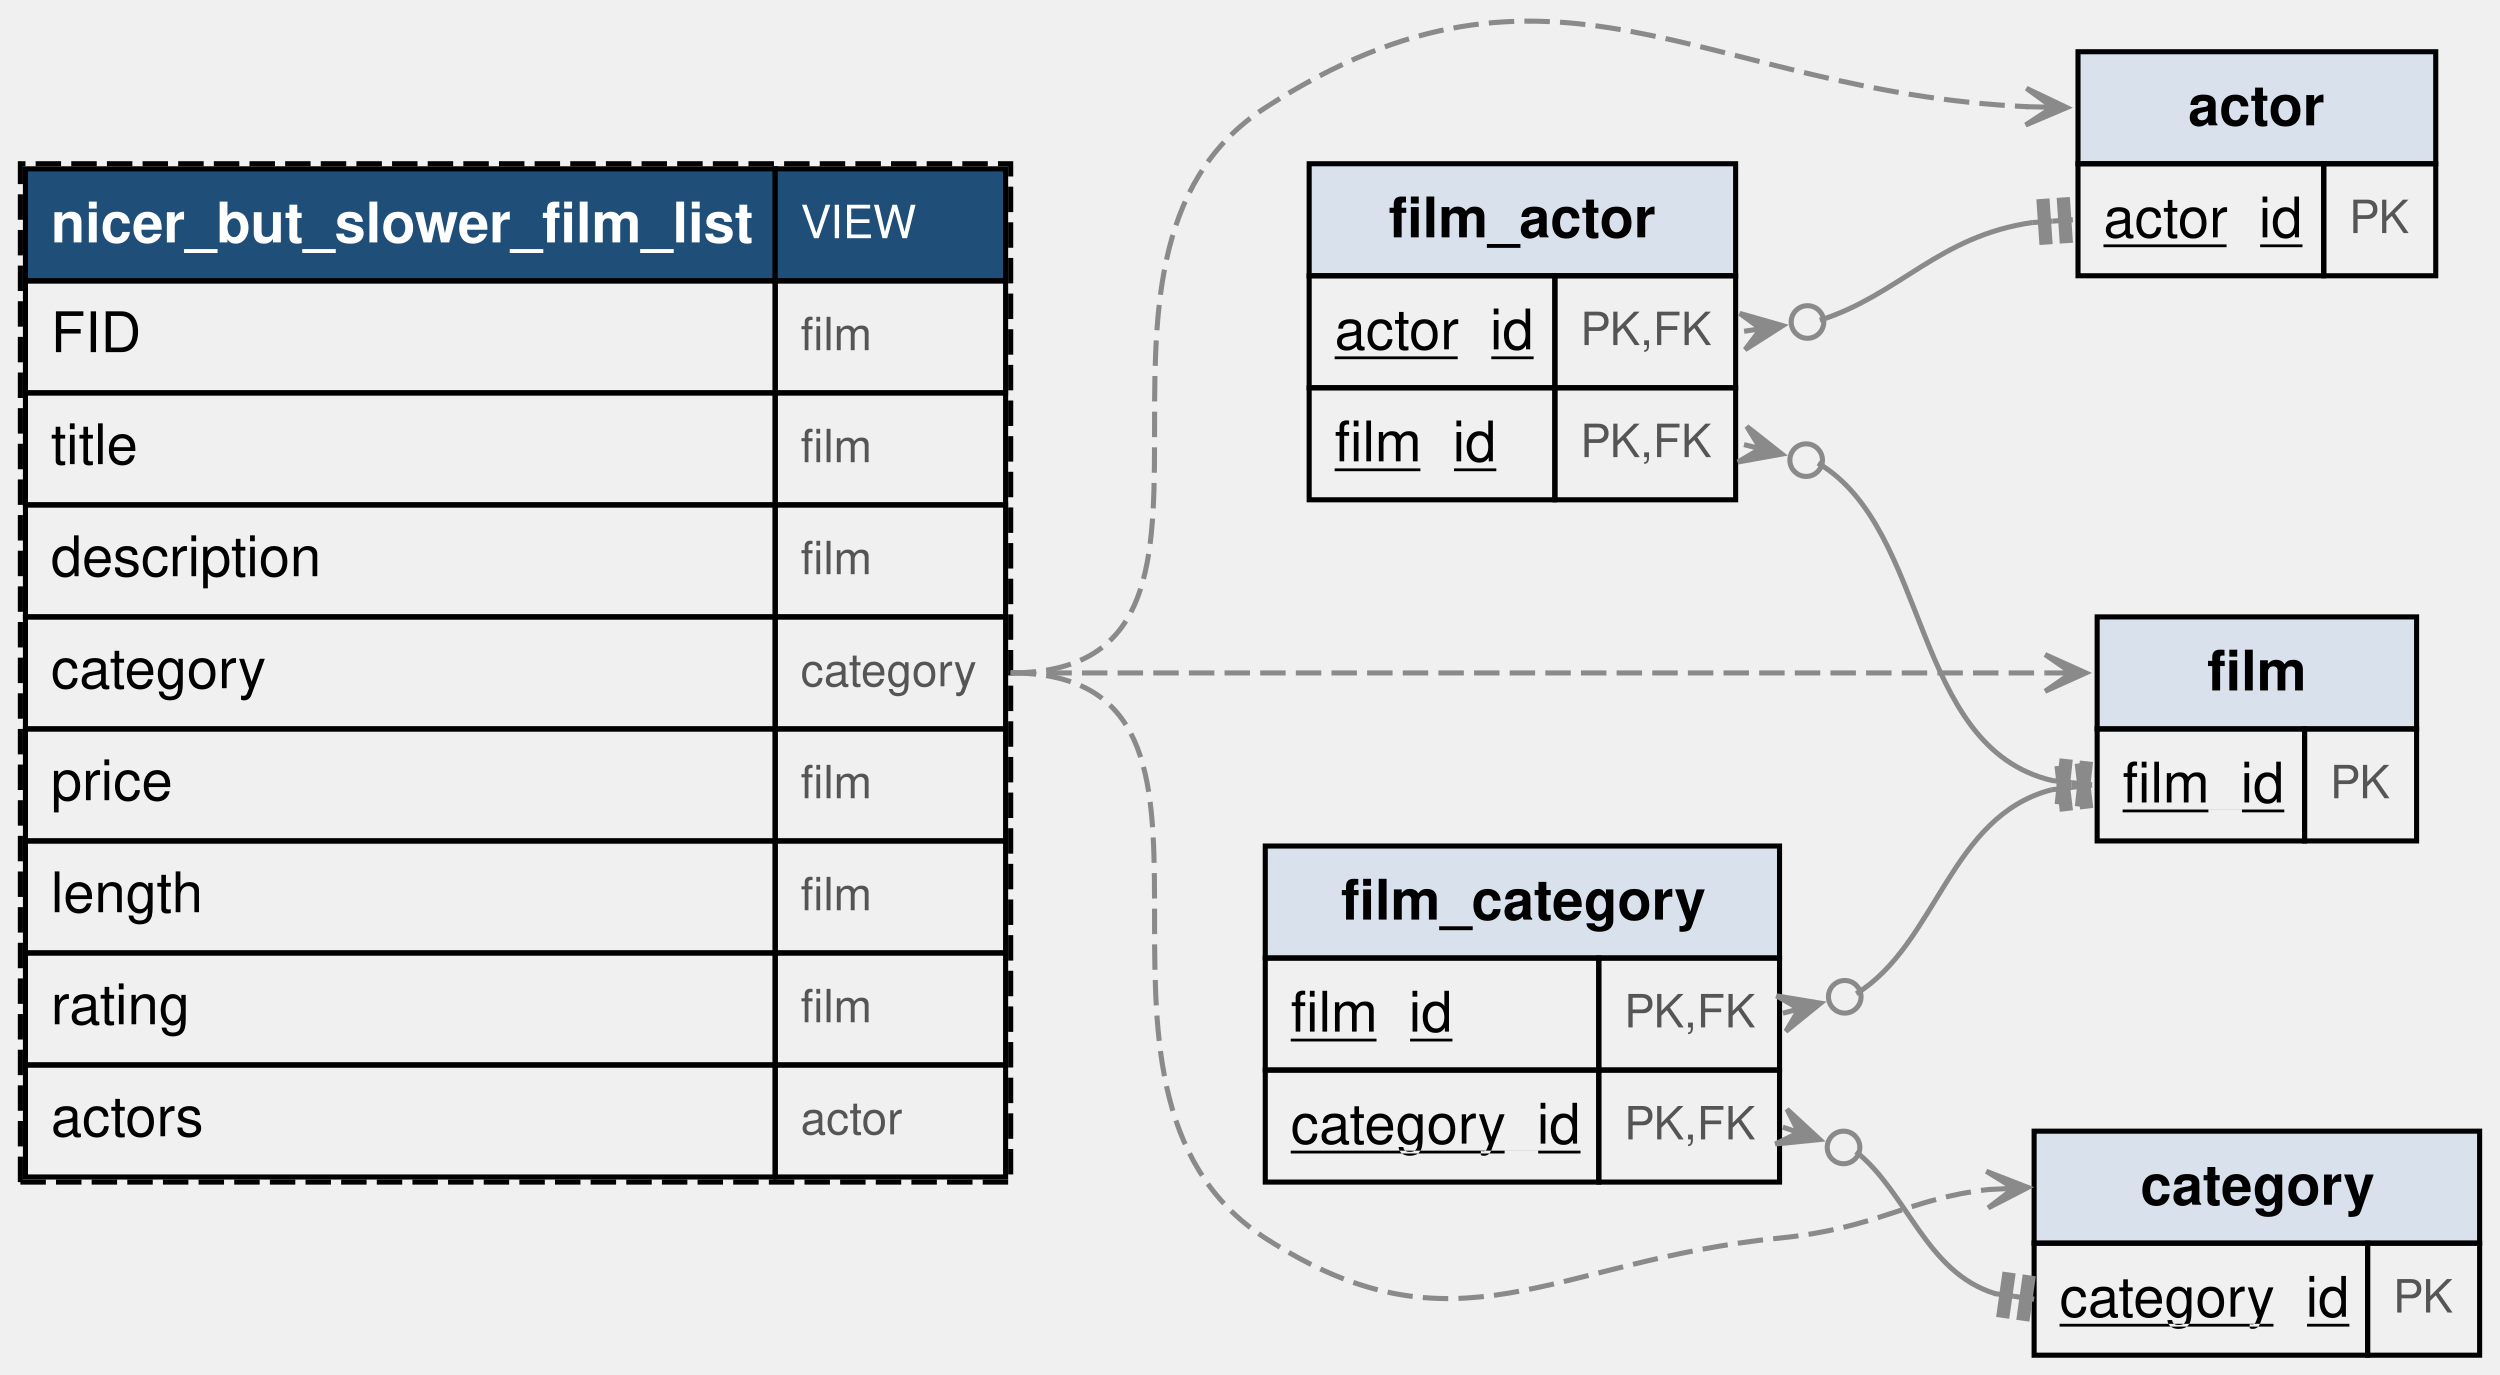
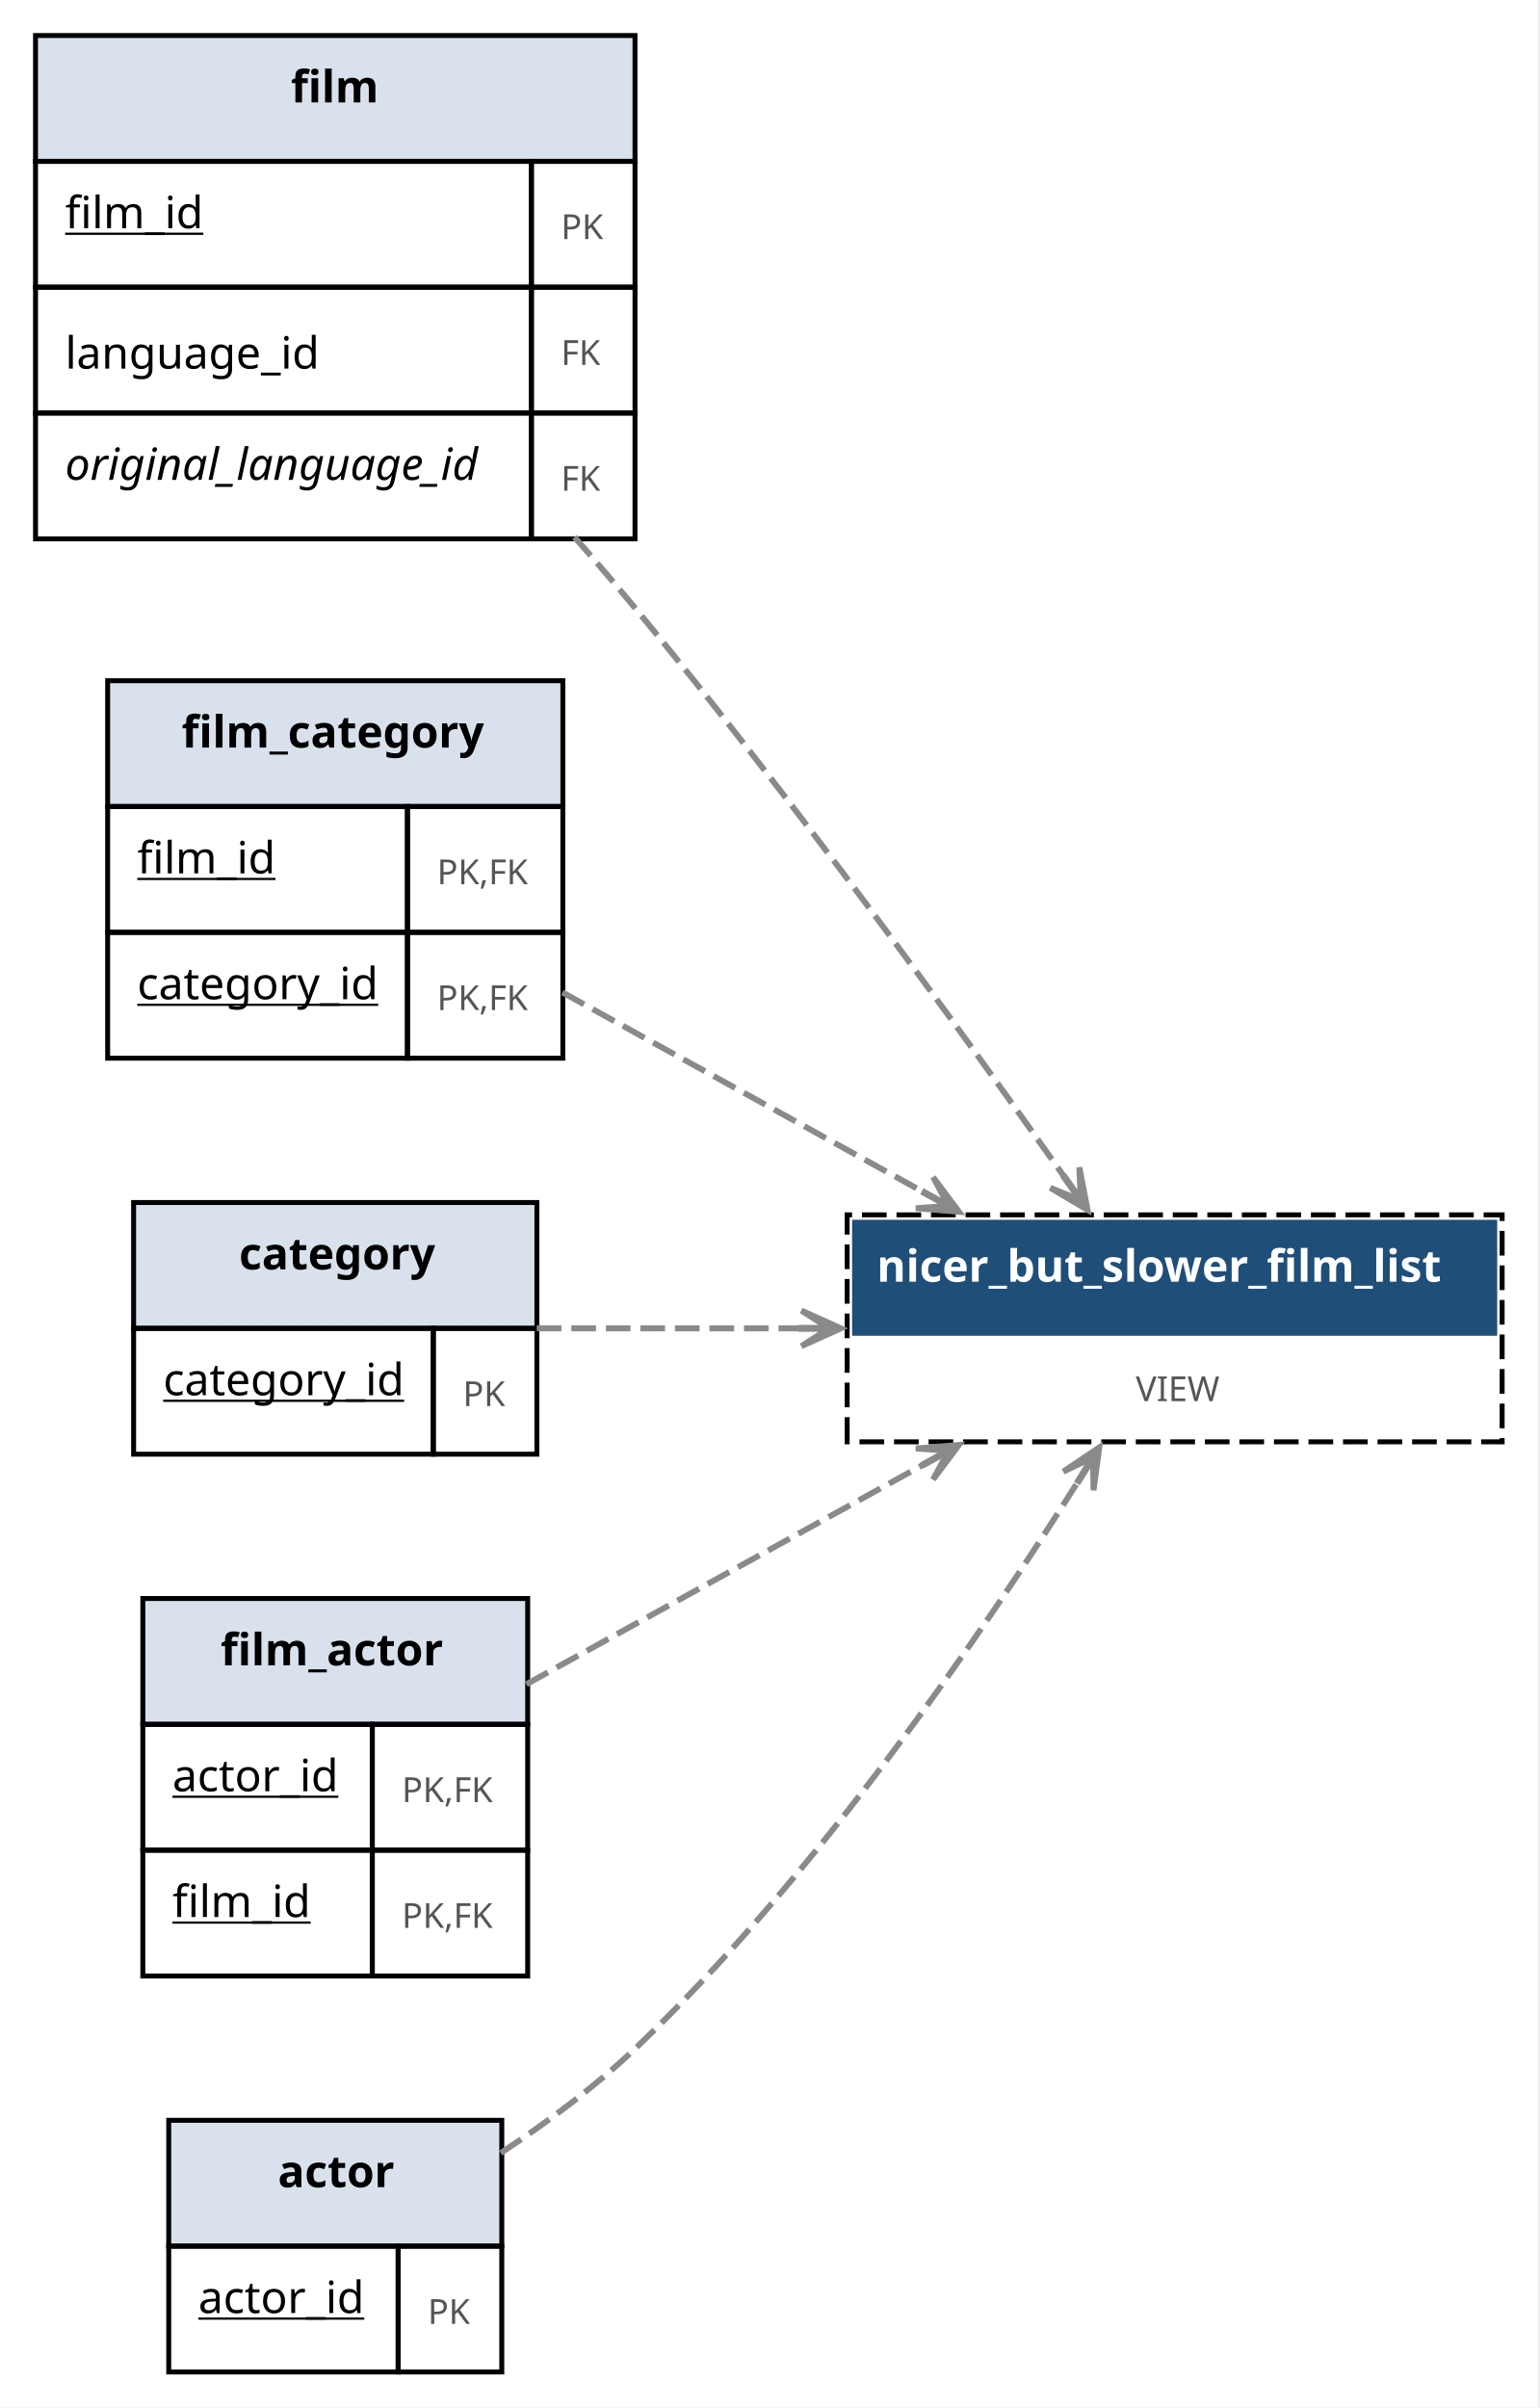
- <svg xmlns="http://www.w3.org/2000/svg" width="491pt" height="270pt" viewBox="0.00 0.00 491.00 270.00">
-   <g id="graph0" class="graph" transform="scale(1 1) rotate(0) translate(4 266.16)">
+ <svg xmlns="http://www.w3.org/2000/svg" width="312pt" height="488pt" viewBox="0.00 0.00 312.00 488.00">
+   <g id="graph0" class="graph" transform="scale(1 1) rotate(0) translate(7.2 480.7)">
+     <polygon fill="white" stroke="none" points="-7.2,7.2 -7.2,-480.7 304.45,-480.7 304.45,7.2 -7.2,7.2" />
    <g id="node1" class="node">
-       <polygon fill="none" stroke="black" stroke-dasharray="5,2" points="0,-34 0,-234 194.5,-234 194.5,-34 0,-34" />
-       <polygon fill="#1f4e79" stroke="none" stroke-dasharray="5,2" points="1,-211 1,-233 148.25,-233 148.25,-211 1,-211" />
-       <polygon fill="none" stroke="black" points="1,-211 1,-233 148.25,-233 148.25,-211 1,-211" />
-       <text xml:space="preserve" text-anchor="start" x="6" y="-218.55" font-family="Helvetica,sans-Serif" font-weight="bold" font-size="11.00" fill="white">nicer_but_slower_film_list</text>
-       <polygon fill="#1f4e79" stroke="none" points="148.25,-211 148.25,-233 193.5,-233 193.5,-211 148.25,-211" />
-       <polygon fill="none" stroke="black" points="148.25,-211 148.25,-233 193.5,-233 193.5,-211 148.25,-211" />
-       <text xml:space="preserve" text-anchor="start" x="153.25" y="-219.38" font-family="Helvetica,sans-Serif" font-size="9.00" fill="white">VIEW</text>
-       <polygon fill="none" stroke="black" points="1,-189 1,-211 148.25,-211 148.25,-189 1,-189" />
-       <text xml:space="preserve" text-anchor="start" x="6" y="-197" font-family="Helvetica,sans-Serif" font-size="11.00">FID</text>
-       <polygon fill="none" stroke="black" points="148.25,-189 148.25,-211 193.5,-211 193.5,-189 148.25,-189" />
-       <text xml:space="preserve" text-anchor="start" x="153.25" y="-197.38" font-family="Helvetica,sans-Serif" font-size="9.00" fill="#555555">film</text>
-       <polygon fill="none" stroke="black" points="1,-167 1,-189 148.25,-189 148.25,-167 1,-167" />
-       <text xml:space="preserve" text-anchor="start" x="6" y="-175" font-family="Helvetica,sans-Serif" font-size="11.00">title</text>
-       <polygon fill="none" stroke="black" points="148.25,-167 148.25,-189 193.5,-189 193.5,-167 148.25,-167" />
-       <text xml:space="preserve" text-anchor="start" x="153.25" y="-175.38" font-family="Helvetica,sans-Serif" font-size="9.00" fill="#555555">film</text>
-       <polygon fill="none" stroke="black" points="1,-145 1,-167 148.25,-167 148.25,-145 1,-145" />
-       <text xml:space="preserve" text-anchor="start" x="6" y="-153" font-family="Helvetica,sans-Serif" font-size="11.00">description</text>
-       <polygon fill="none" stroke="black" points="148.25,-145 148.25,-167 193.5,-167 193.5,-145 148.25,-145" />
-       <text xml:space="preserve" text-anchor="start" x="153.25" y="-153.38" font-family="Helvetica,sans-Serif" font-size="9.00" fill="#555555">film</text>
-       <polygon fill="none" stroke="black" points="1,-123 1,-145 148.25,-145 148.25,-123 1,-123" />
-       <text xml:space="preserve" text-anchor="start" x="6" y="-131" font-family="Helvetica,sans-Serif" font-size="11.00">category</text>
-       <polygon fill="none" stroke="black" points="148.25,-123 148.25,-145 193.5,-145 193.5,-123 148.25,-123" />
-       <text xml:space="preserve" text-anchor="start" x="153.25" y="-131.38" font-family="Helvetica,sans-Serif" font-size="9.00" fill="#555555">category</text>
-       <polygon fill="none" stroke="black" points="1,-101 1,-123 148.25,-123 148.25,-101 1,-101" />
-       <text xml:space="preserve" text-anchor="start" x="6" y="-109" font-family="Helvetica,sans-Serif" font-size="11.00">price</text>
-       <polygon fill="none" stroke="black" points="148.25,-101 148.25,-123 193.5,-123 193.5,-101 148.25,-101" />
-       <text xml:space="preserve" text-anchor="start" x="153.25" y="-109.38" font-family="Helvetica,sans-Serif" font-size="9.00" fill="#555555">film</text>
-       <polygon fill="none" stroke="black" points="1,-79 1,-101 148.25,-101 148.25,-79 1,-79" />
-       <text xml:space="preserve" text-anchor="start" x="6" y="-87" font-family="Helvetica,sans-Serif" font-size="11.00">length</text>
-       <polygon fill="none" stroke="black" points="148.25,-79 148.25,-101 193.5,-101 193.5,-79 148.25,-79" />
-       <text xml:space="preserve" text-anchor="start" x="153.25" y="-87.38" font-family="Helvetica,sans-Serif" font-size="9.00" fill="#555555">film</text>
-       <polygon fill="none" stroke="black" points="1,-57 1,-79 148.25,-79 148.25,-57 1,-57" />
-       <text xml:space="preserve" text-anchor="start" x="6" y="-65" font-family="Helvetica,sans-Serif" font-size="11.00">rating</text>
-       <polygon fill="none" stroke="black" points="148.25,-57 148.25,-79 193.5,-79 193.5,-57 148.25,-57" />
-       <text xml:space="preserve" text-anchor="start" x="153.25" y="-65.38" font-family="Helvetica,sans-Serif" font-size="9.00" fill="#555555">film</text>
-       <polygon fill="none" stroke="black" points="1,-35 1,-57 148.25,-57 148.25,-35 1,-35" />
-       <text xml:space="preserve" text-anchor="start" x="6" y="-43" font-family="Helvetica,sans-Serif" font-size="11.00">actors</text>
-       <polygon fill="none" stroke="black" points="148.25,-35 148.25,-57 193.5,-57 193.5,-35 148.25,-35" />
-       <text xml:space="preserve" text-anchor="start" x="153.25" y="-43.38" font-family="Helvetica,sans-Serif" font-size="9.00" fill="#555555">actor</text>
+       <polygon fill="none" stroke="#000000" stroke-dasharray="5,2" points="164.5,-188.5 164.5,-234.5 297.25,-234.5 297.25,-188.5 164.5,-188.5" />
+       <polygon fill="#1f4e79" stroke="none" stroke-dasharray="5,2" points="165.5,-210 165.5,-233.5 296.25,-233.5 296.25,-210 165.5,-210" />
+       <text xml:space="preserve" text-anchor="start" x="170.5" y="-220.95" font-family="Noto Sans KR" font-weight="bold" font-size="9.00" fill="#ffffff">nicer_but_slower_film_list</text>
+       <text xml:space="preserve" text-anchor="start" x="223" y="-196.75" font-family="Noto Sans KR" font-size="7.00" fill="#555555">VIEW</text>
    </g>
    <g id="node2" class="node">
-       <polygon fill="#d9e2ec" stroke="none" points="404.12,-234 404.12,-256 474.38,-256 474.38,-234 404.12,-234" />
-       <polygon fill="none" stroke="black" points="404.12,-234 404.12,-256 474.38,-256 474.38,-234 404.12,-234" />
-       <text xml:space="preserve" text-anchor="start" x="425.75" y="-241.55" font-family="Helvetica,sans-Serif" font-weight="bold" font-size="11.00">actor</text>
-       <polygon fill="none" stroke="black" points="404.12,-212 404.12,-234 452.38,-234 452.38,-212 404.12,-212" />
-       <text xml:space="preserve" text-anchor="start" x="409.12" y="-219.55" font-family="Helvetica,sans-Serif" text-decoration="underline" font-size="11.00">actor_id</text>
-       <polygon fill="none" stroke="black" points="452.38,-212 452.38,-234 474.38,-234 474.38,-212 452.38,-212" />
-       <text xml:space="preserve" text-anchor="start" x="457.38" y="-220.38" font-family="Helvetica,sans-Serif" font-size="9.00" fill="#555555">PK</text>
+       <polygon fill="#d9e2ec" stroke="none" points="0,-448 0,-473.5 121.5,-473.5 121.5,-448 0,-448" />
+       <polygon fill="none" stroke="#000000" points="0,-448 0,-473.5 121.5,-473.5 121.5,-448 0,-448" />
+       <text xml:space="preserve" text-anchor="start" x="51.75" y="-459.95" font-family="Noto Sans KR" font-weight="bold" font-size="9.00" fill="#000000">film</text>
+       <polygon fill="none" stroke="#000000" points="0,-422.5 0,-448 100.5,-448 100.5,-422.5 0,-422.5" />
+       <text xml:space="preserve" text-anchor="start" x="6" y="-434.45" font-family="Noto Sans KR" text-decoration="underline" font-size="9.00">film_id</text>
+       <polygon fill="none" stroke="#000000" points="100.5,-422.5 100.5,-448 121.5,-448 121.5,-422.5 100.5,-422.5" />
+       <text xml:space="preserve" text-anchor="start" x="106.5" y="-432.25" font-family="Noto Sans KR" font-size="7.00" fill="#555555">PK</text>
+       <polygon fill="none" stroke="#000000" points="0,-397 0,-422.5 100.5,-422.5 100.5,-397 0,-397" />
+       <text xml:space="preserve" text-anchor="start" x="6" y="-406" font-family="Noto Sans KR" font-size="9.00">language_id</text>
+       <polygon fill="none" stroke="#000000" points="100.5,-397 100.5,-422.5 121.5,-422.5 121.5,-397 100.5,-397" />
+       <text xml:space="preserve" text-anchor="start" x="106.5" y="-406.75" font-family="Noto Sans KR" font-size="7.00" fill="#555555">FK</text>
+       <polygon fill="none" stroke="#000000" points="0,-371.5 0,-397 100.5,-397 100.5,-371.5 0,-371.5" />
+       <text xml:space="preserve" text-anchor="start" x="6" y="-383.45" font-family="Noto Sans KR" font-style="italic" font-size="9.00">original_language_id</text>
+       <polygon fill="none" stroke="#000000" points="100.5,-371.5 100.5,-397 121.5,-397 121.5,-371.5 100.5,-371.5" />
+       <text xml:space="preserve" text-anchor="start" x="106.5" y="-381.25" font-family="Noto Sans KR" font-size="7.00" fill="#555555">FK</text>
+     </g>
+     <g id="edge1" class="edge">
+       <path fill="none" stroke="#8a8a8a" stroke-width="1.2" stroke-dasharray="5,2" d="M109.23,-371.86C113.45,-367.06 117.59,-362.22 121.5,-357.5 153.45,-318.87 187.46,-271.98 208.69,-241.95" />
+       <polygon fill="#8a8a8a" stroke="#8a8a8a" stroke-width="1.2" points="213.22,-235.51 211.56,-244.13 211.84,-237.65 208.69,-242.11 208.61,-242.05 208.53,-242 211.68,-237.53 205.67,-239.98 213.22,-235.51" />
+     </g>
+     <g id="node3" class="node">
+       <polygon fill="#d9e2ec" stroke="none" points="14.62,-317.25 14.62,-342.75 106.88,-342.75 106.88,-317.25 14.62,-317.25" />
+       <polygon fill="none" stroke="#000000" points="14.62,-317.25 14.62,-342.75 106.88,-342.75 106.88,-317.25 14.62,-317.25" />
+       <text xml:space="preserve" text-anchor="start" x="29.62" y="-329.2" font-family="Noto Sans KR" font-weight="bold" font-size="9.00" fill="#000000">film_category</text>
+       <polygon fill="none" stroke="#000000" points="14.62,-291.75 14.62,-317.25 75.38,-317.25 75.38,-291.75 14.62,-291.75" />
+       <text xml:space="preserve" text-anchor="start" x="20.62" y="-303.7" font-family="Noto Sans KR" text-decoration="underline" font-size="9.00">film_id</text>
+       <polygon fill="none" stroke="#000000" points="75.38,-291.75 75.38,-317.25 106.88,-317.25 106.88,-291.75 75.38,-291.75" />
+       <text xml:space="preserve" text-anchor="start" x="81.38" y="-301.5" font-family="Noto Sans KR" font-size="7.00" fill="#555555">PK,FK</text>
+       <polygon fill="none" stroke="#000000" points="14.62,-266.25 14.62,-291.75 75.38,-291.75 75.38,-266.25 14.62,-266.25" />
+       <text xml:space="preserve" text-anchor="start" x="20.62" y="-278.2" font-family="Noto Sans KR" text-decoration="underline" font-size="9.00">category_id</text>
+       <polygon fill="none" stroke="#000000" points="75.38,-266.25 75.38,-291.75 106.88,-291.75 106.88,-266.25 75.38,-266.25" />
+       <text xml:space="preserve" text-anchor="start" x="81.38" y="-276" font-family="Noto Sans KR" font-size="7.00" fill="#555555">PK,FK</text>
+     </g>
+     <g id="edge2" class="edge">
+       <path fill="none" stroke="#8a8a8a" stroke-width="1.2" stroke-dasharray="5,2" d="M106.8,-279.58C129.51,-267.02 157.1,-251.75 180.4,-238.87" />
+       <polygon fill="#8a8a8a" stroke="#8a8a8a" stroke-width="1.2" points="187.17,-235.12 181.91,-242.15 184.99,-236.44 180.21,-239.08 180.17,-239 180.12,-238.91 184.9,-236.27 178.42,-235.85 187.17,-235.12" />
+     </g>
+     <g id="node4" class="node">
+       <polygon fill="#d9e2ec" stroke="none" points="19.88,-211.5 19.88,-237 101.62,-237 101.62,-211.5 19.88,-211.5" />
+       <polygon fill="none" stroke="#000000" points="19.88,-211.5 19.88,-237 101.62,-237 101.62,-211.5 19.88,-211.5" />
+       <text xml:space="preserve" text-anchor="start" x="41.25" y="-223.45" font-family="Noto Sans KR" font-weight="bold" font-size="9.00" fill="#000000">category</text>
+       <polygon fill="none" stroke="#000000" points="19.88,-186 19.88,-211.5 80.62,-211.5 80.62,-186 19.88,-186" />
+       <text xml:space="preserve" text-anchor="start" x="25.88" y="-197.95" font-family="Noto Sans KR" text-decoration="underline" font-size="9.00">category_id</text>
+       <polygon fill="none" stroke="#000000" points="80.62,-186 80.62,-211.5 101.62,-211.5 101.62,-186 80.62,-186" />
+       <text xml:space="preserve" text-anchor="start" x="86.62" y="-195.75" font-family="Noto Sans KR" font-size="7.00" fill="#555555">PK</text>
    </g>
    <g id="edge3" class="edge">
-       <path fill="none" stroke="#8a8a8a" stroke-dasharray="5,2" d="M194.5,-134C248.61,-134 199.06,-215.63 244.5,-245 301.17,-281.62 330.08,-248.15 394.26,-245.2" />
-       <polygon fill="#8a8a8a" stroke="#8a8a8a" points="401.91,-245.03 393.99,-248.81 399.13,-245.09 393.91,-245.21 393.91,-245.21 393.91,-245.21 399.13,-245.09 393.83,-241.61 401.91,-245.03" />
-     </g>
-     <g id="node3" class="node">
-       <polygon fill="#d9e2ec" stroke="none" points="395.5,-22 395.5,-44 483,-44 483,-22 395.5,-22" />
-       <polygon fill="none" stroke="black" points="395.5,-22 395.5,-44 483,-44 483,-22 395.5,-22" />
-       <text xml:space="preserve" text-anchor="start" x="416.38" y="-29.55" font-family="Helvetica,sans-Serif" font-weight="bold" font-size="11.00">category</text>
-       <polygon fill="none" stroke="black" points="395.5,0 395.5,-22 461,-22 461,0 395.5,0" />
-       <text xml:space="preserve" text-anchor="start" x="400.5" y="-7.55" font-family="Helvetica,sans-Serif" text-decoration="underline" font-size="11.00">category_id</text>
-       <polygon fill="none" stroke="black" points="461,0 461,-22 483,-22 483,0 461,0" />
-       <text xml:space="preserve" text-anchor="start" x="466" y="-8.38" font-family="Helvetica,sans-Serif" font-size="9.00" fill="#555555">PK</text>
-     </g>
-     <g id="edge2" class="edge">
-       <path fill="none" stroke="#8a8a8a" stroke-dasharray="5,2" d="M194.5,-134C248.61,-134 199.06,-52.37 244.5,-23 282.2,1.37 300.83,-18.58 345.5,-23 364.7,-24.9 371.03,-30.82 386.47,-32.53" />
-       <polygon fill="#8a8a8a" stroke="#8a8a8a" points="394.28,-32.94 386.11,-36.12 391.51,-32.79 386.29,-32.52 386.29,-32.52 386.29,-32.52 391.51,-32.79 386.48,-28.93 394.28,-32.94" />
-     </g>
-     <g id="node4" class="node">
-       <polygon fill="#d9e2ec" stroke="none" points="407.88,-123 407.88,-145 470.62,-145 470.62,-123 407.88,-123" />
-       <polygon fill="none" stroke="black" points="407.88,-123 407.88,-145 470.62,-145 470.62,-123 407.88,-123" />
-       <text xml:space="preserve" text-anchor="start" x="429.5" y="-130.55" font-family="Helvetica,sans-Serif" font-weight="bold" font-size="11.00">film</text>
-       <polygon fill="none" stroke="black" points="407.88,-101 407.88,-123 448.62,-123 448.62,-101 407.88,-101" />
-       <text xml:space="preserve" text-anchor="start" x="412.88" y="-108.55" font-family="Helvetica,sans-Serif" text-decoration="underline" font-size="11.00">film_id</text>
-       <polygon fill="none" stroke="black" points="448.62,-101 448.62,-123 470.62,-123 470.62,-101 448.62,-101" />
-       <text xml:space="preserve" text-anchor="start" x="453.62" y="-109.38" font-family="Helvetica,sans-Serif" font-size="9.00" fill="#555555">PK</text>
-     </g>
-     <g id="edge1" class="edge">
-       <path fill="none" stroke="#8a8a8a" stroke-dasharray="5,2" d="M194.5,-134C285.75,-134 310.84,-134 397.7,-134" />
-       <polygon fill="#8a8a8a" stroke="#8a8a8a" points="405.66,-134 397.66,-137.6 402.88,-134 397.66,-134 397.66,-134 397.66,-134 402.88,-134 397.66,-130.4 405.66,-134" />
+       <path fill="none" stroke="#8a8a8a" stroke-width="1.2" stroke-dasharray="5,2" d="M101.59,-211.5C117.71,-211.5 136.85,-211.5 155.37,-211.5" />
+       <polygon fill="#8a8a8a" stroke="#8a8a8a" stroke-width="1.2" points="163.23,-211.5 155.23,-215.1 160.69,-211.6 155.23,-211.6 155.23,-211.5 155.23,-211.4 160.69,-211.4 155.23,-207.9 163.23,-211.5" />
    </g>
    <g id="node5" class="node">
-       <polygon fill="#d9e2ec" stroke="none" points="253.12,-212 253.12,-234 336.88,-234 336.88,-212 253.12,-212" />
-       <polygon fill="none" stroke="black" points="253.12,-212 253.12,-234 336.88,-234 336.88,-212 253.12,-212" />
-       <text xml:space="preserve" text-anchor="start" x="268.75" y="-219.55" font-family="Helvetica,sans-Serif" font-weight="bold" font-size="11.00">film_actor</text>
-       <polygon fill="none" stroke="black" points="253.12,-190 253.12,-212 301.38,-212 301.38,-190 253.12,-190" />
-       <text xml:space="preserve" text-anchor="start" x="258.12" y="-197.55" font-family="Helvetica,sans-Serif" text-decoration="underline" font-size="11.00">actor_id</text>
-       <polygon fill="none" stroke="black" points="301.38,-190 301.38,-212 336.88,-212 336.88,-190 301.38,-190" />
-       <text xml:space="preserve" text-anchor="start" x="306.38" y="-198.38" font-family="Helvetica,sans-Serif" font-size="9.00" fill="#555555">PK,FK</text>
-       <polygon fill="none" stroke="black" points="253.12,-168 253.12,-190 301.38,-190 301.38,-168 253.12,-168" />
-       <text xml:space="preserve" text-anchor="start" x="258.12" y="-175.55" font-family="Helvetica,sans-Serif" text-decoration="underline" font-size="11.00">film_id</text>
-       <polygon fill="none" stroke="black" points="301.38,-168 301.38,-190 336.88,-190 336.88,-168 301.38,-168" />
-       <text xml:space="preserve" text-anchor="start" x="306.38" y="-176.38" font-family="Helvetica,sans-Serif" font-size="9.00" fill="#555555">PK,FK</text>
+       <polygon fill="#d9e2ec" stroke="none" points="21.75,-131.25 21.75,-156.75 99.75,-156.75 99.75,-131.25 21.75,-131.25" />
+       <polygon fill="none" stroke="#000000" points="21.75,-131.25 21.75,-156.75 99.75,-156.75 99.75,-131.25 21.75,-131.25" />
+       <text xml:space="preserve" text-anchor="start" x="37.5" y="-143.2" font-family="Noto Sans KR" font-weight="bold" font-size="9.00" fill="#000000">film_actor</text>
+       <polygon fill="none" stroke="#000000" points="21.75,-105.75 21.75,-131.25 68.25,-131.25 68.25,-105.75 21.75,-105.75" />
+       <text xml:space="preserve" text-anchor="start" x="27.75" y="-117.7" font-family="Noto Sans KR" text-decoration="underline" font-size="9.00">actor_id</text>
+       <polygon fill="none" stroke="#000000" points="68.25,-105.75 68.25,-131.25 99.75,-131.25 99.75,-105.75 68.25,-105.75" />
+       <text xml:space="preserve" text-anchor="start" x="74.25" y="-115.5" font-family="Noto Sans KR" font-size="7.00" fill="#555555">PK,FK</text>
+       <polygon fill="none" stroke="#000000" points="21.75,-80.25 21.75,-105.75 68.25,-105.75 68.25,-80.25 21.75,-80.25" />
+       <text xml:space="preserve" text-anchor="start" x="27.75" y="-92.2" font-family="Noto Sans KR" text-decoration="underline" font-size="9.00">film_id</text>
+       <polygon fill="none" stroke="#000000" points="68.25,-80.25 68.25,-105.75 99.75,-105.75 99.75,-80.25 68.25,-80.25" />
+       <text xml:space="preserve" text-anchor="start" x="74.25" y="-90" font-family="Noto Sans KR" font-size="7.00" fill="#555555">PK,FK</text>
+     </g>
+     <g id="edge4" class="edge">
+       <path fill="none" stroke="#8a8a8a" stroke-width="1.2" stroke-dasharray="5,2" d="M99.48,-139.37C123.33,-152.56 154.41,-169.76 180.25,-184.05" />
+       <polygon fill="#8a8a8a" stroke="#8a8a8a" stroke-width="1.2" points="187.16,-187.87 178.42,-187.15 184.89,-186.73 180.11,-184.09 180.16,-184 180.21,-183.91 184.99,-186.56 181.9,-180.85 187.16,-187.87" />
    </g>
    <g id="node6" class="node">
-       <polygon fill="#d9e2ec" stroke="none" points="244.5,-78 244.5,-100 345.5,-100 345.5,-78 244.5,-78" />
-       <polygon fill="none" stroke="black" points="244.5,-78 244.5,-100 345.5,-100 345.5,-78 244.5,-78" />
-       <text xml:space="preserve" text-anchor="start" x="259.38" y="-85.55" font-family="Helvetica,sans-Serif" font-weight="bold" font-size="11.00">film_category</text>
-       <polygon fill="none" stroke="black" points="244.5,-56 244.5,-78 310,-78 310,-56 244.5,-56" />
-       <text xml:space="preserve" text-anchor="start" x="249.5" y="-63.55" font-family="Helvetica,sans-Serif" text-decoration="underline" font-size="11.00">film_id</text>
-       <polygon fill="none" stroke="black" points="310,-56 310,-78 345.5,-78 345.5,-56 310,-56" />
-       <text xml:space="preserve" text-anchor="start" x="315" y="-64.38" font-family="Helvetica,sans-Serif" font-size="9.00" fill="#555555">PK,FK</text>
-       <polygon fill="none" stroke="black" points="244.5,-34 244.5,-56 310,-56 310,-34 244.5,-34" />
-       <text xml:space="preserve" text-anchor="start" x="249.5" y="-41.55" font-family="Helvetica,sans-Serif" text-decoration="underline" font-size="11.00">category_id</text>
-       <polygon fill="none" stroke="black" points="310,-34 310,-56 345.5,-56 345.5,-34 310,-34" />
-       <text xml:space="preserve" text-anchor="start" x="315" y="-42.38" font-family="Helvetica,sans-Serif" font-size="9.00" fill="#555555">PK,FK</text>
+       <polygon fill="#d9e2ec" stroke="none" points="27,-25.5 27,-51 94.5,-51 94.5,-25.5 27,-25.5" />
+       <polygon fill="none" stroke="#000000" points="27,-25.5 27,-51 94.5,-51 94.5,-25.5 27,-25.5" />
+       <text xml:space="preserve" text-anchor="start" x="49.12" y="-37.45" font-family="Noto Sans KR" font-weight="bold" font-size="9.00" fill="#000000">actor</text>
+       <polygon fill="none" stroke="#000000" points="27,0 27,-25.5 73.5,-25.5 73.5,0 27,0" />
+       <text xml:space="preserve" text-anchor="start" x="33" y="-11.95" font-family="Noto Sans KR" text-decoration="underline" font-size="9.00">actor_id</text>
+       <polygon fill="none" stroke="#000000" points="73.5,0 73.5,-25.5 94.5,-25.5 94.5,0 73.5,0" />
+       <text xml:space="preserve" text-anchor="start" x="79.5" y="-9.75" font-family="Noto Sans KR" font-size="7.00" fill="#555555">PK</text>
    </g>
-     <g id="edge6" class="edge">
-       <path fill="none" stroke="#8a8a8a" d="M353.42,-203.27C369.07,-208.23 376.73,-219.81 395.17,-222.46" />
-       <polygon fill="#8a8a8a" stroke="#8a8a8a" points="346.12,-202.2 338.73,-197.49 341.83,-201.58 338.54,-201.1 338.54,-201.1 338.54,-201.1 341.83,-201.58 337.69,-204.61 346.12,-202.2" />
-       <ellipse fill="none" stroke="#8a8a8a" cx="350.99" cy="-202.92" rx="3.2" ry="3.2" />
-       <polygon fill="#8a8a8a" stroke="#8a8a8a" points="402.6,-218.95 402.05,-226.94 400.46,-226.83 401,-218.85 402.6,-218.95" />
-       <polyline fill="none" stroke="#8a8a8a" points="403.12,-223 399.13,-222.73" />
-       <polygon fill="#8a8a8a" stroke="#8a8a8a" points="398.61,-218.68 398.06,-226.66 396.47,-226.55 397.01,-218.57 398.61,-218.68" />
-       <polyline fill="none" stroke="#8a8a8a" points="399.13,-222.73 395.14,-222.45" />
-     </g>
-     <g id="edge7" class="edge">
-       <path fill="none" stroke="#8a8a8a" d="M353.05,-175.21C375.21,-162.14 371.18,-119.45 399.06,-112.86" />
-       <polygon fill="#8a8a8a" stroke="#8a8a8a" points="345.96,-176.98 337.33,-175.43 341.76,-178.03 338.52,-178.84 338.52,-178.84 338.52,-178.84 341.76,-178.03 339.07,-182.41 345.96,-176.98" />
-       <ellipse fill="none" stroke="#8a8a8a" cx="350.73" cy="-175.79" rx="3.2" ry="3.2" />
-       <polygon fill="#8a8a8a" stroke="#8a8a8a" points="405.64,-108.11 406.52,-116.06 404.93,-116.24 404.05,-108.29 405.64,-108.11" />
-       <polyline fill="none" stroke="#8a8a8a" points="406.88,-112 402.9,-112.44" />
-       <polygon fill="#8a8a8a" stroke="#8a8a8a" points="401.67,-108.55 402.54,-116.5 400.95,-116.67 400.08,-108.72 401.67,-108.55" />
-       <polyline fill="none" stroke="#8a8a8a" points="402.9,-112.44 398.92,-112.87" />
-     </g>
-     <g id="edge9" class="edge">
-       <path fill="none" stroke="#8a8a8a" d="M360.51,-39.98C370.69,-31.86 374.17,-16.29 387.88,-12.08" />
-       <polygon fill="#8a8a8a" stroke="#8a8a8a" points="353.4,-42.36 344.68,-41.48 349.29,-43.73 346.13,-44.79 346.13,-44.79 346.13,-44.79 349.29,-43.73 346.96,-48.31 353.4,-42.36" />
-       <ellipse fill="none" stroke="#8a8a8a" cx="358.07" cy="-40.8" rx="3.2" ry="3.2" />
-       <polygon fill="#8a8a8a" stroke="#8a8a8a" points="394.15,-7.15 395.27,-15.07 393.68,-15.3 392.56,-7.37 394.15,-7.15" />
-       <polyline fill="none" stroke="#8a8a8a" points="395.5,-11 391.54,-11.56" />
-       <polygon fill="#8a8a8a" stroke="#8a8a8a" points="390.19,-7.71 391.31,-15.63 389.72,-15.86 388.6,-7.93 390.19,-7.71" />
-       <polyline fill="none" stroke="#8a8a8a" points="391.54,-11.56 387.58,-12.12" />
-     </g>
-     <g id="edge8" class="edge">
-       <path fill="none" stroke="#8a8a8a" d="M360.57,-70.99C376.49,-80.85 378.89,-105.88 398.98,-111.06" />
-       <polygon fill="#8a8a8a" stroke="#8a8a8a" points="353.56,-69.13 346.75,-63.61 349.37,-68.02 346.15,-67.17 346.15,-67.17 346.15,-67.17 349.37,-68.02 344.9,-70.57 353.56,-69.13" />
-       <ellipse fill="none" stroke="#8a8a8a" cx="358.31" cy="-70.39" rx="3.2" ry="3.2" />
-       <polygon fill="#8a8a8a" stroke="#8a8a8a" points="406.56,-107.93 405.61,-115.88 404.02,-115.69 404.97,-107.74 406.56,-107.93" />
-       <polyline fill="none" stroke="#8a8a8a" points="406.88,-112 402.9,-111.53" />
-       <polygon fill="#8a8a8a" stroke="#8a8a8a" points="402.58,-107.46 401.63,-115.4 400.05,-115.21 400.99,-107.27 402.58,-107.46" />
-       <polyline fill="none" stroke="#8a8a8a" points="402.9,-111.53 398.93,-111.05" />
+     <g id="edge5" class="edge">
+       <path fill="none" stroke="#8a8a8a" stroke-width="1.2" stroke-dasharray="5,2" d="M94.28,-44.37C103.57,-50.51 113.36,-57.75 121.5,-65.5 158.32,-100.58 191.72,-149.33 211.42,-180.65" />
+       <polygon fill="#8a8a8a" stroke="#8a8a8a" stroke-width="1.2" points="215.59,-187.36 208.31,-182.47 214.17,-185.26 211.29,-180.62 211.37,-180.57 211.46,-180.52 214.34,-185.15 214.43,-178.67 215.59,-187.36" />
    </g>
  </g>
</svg>
